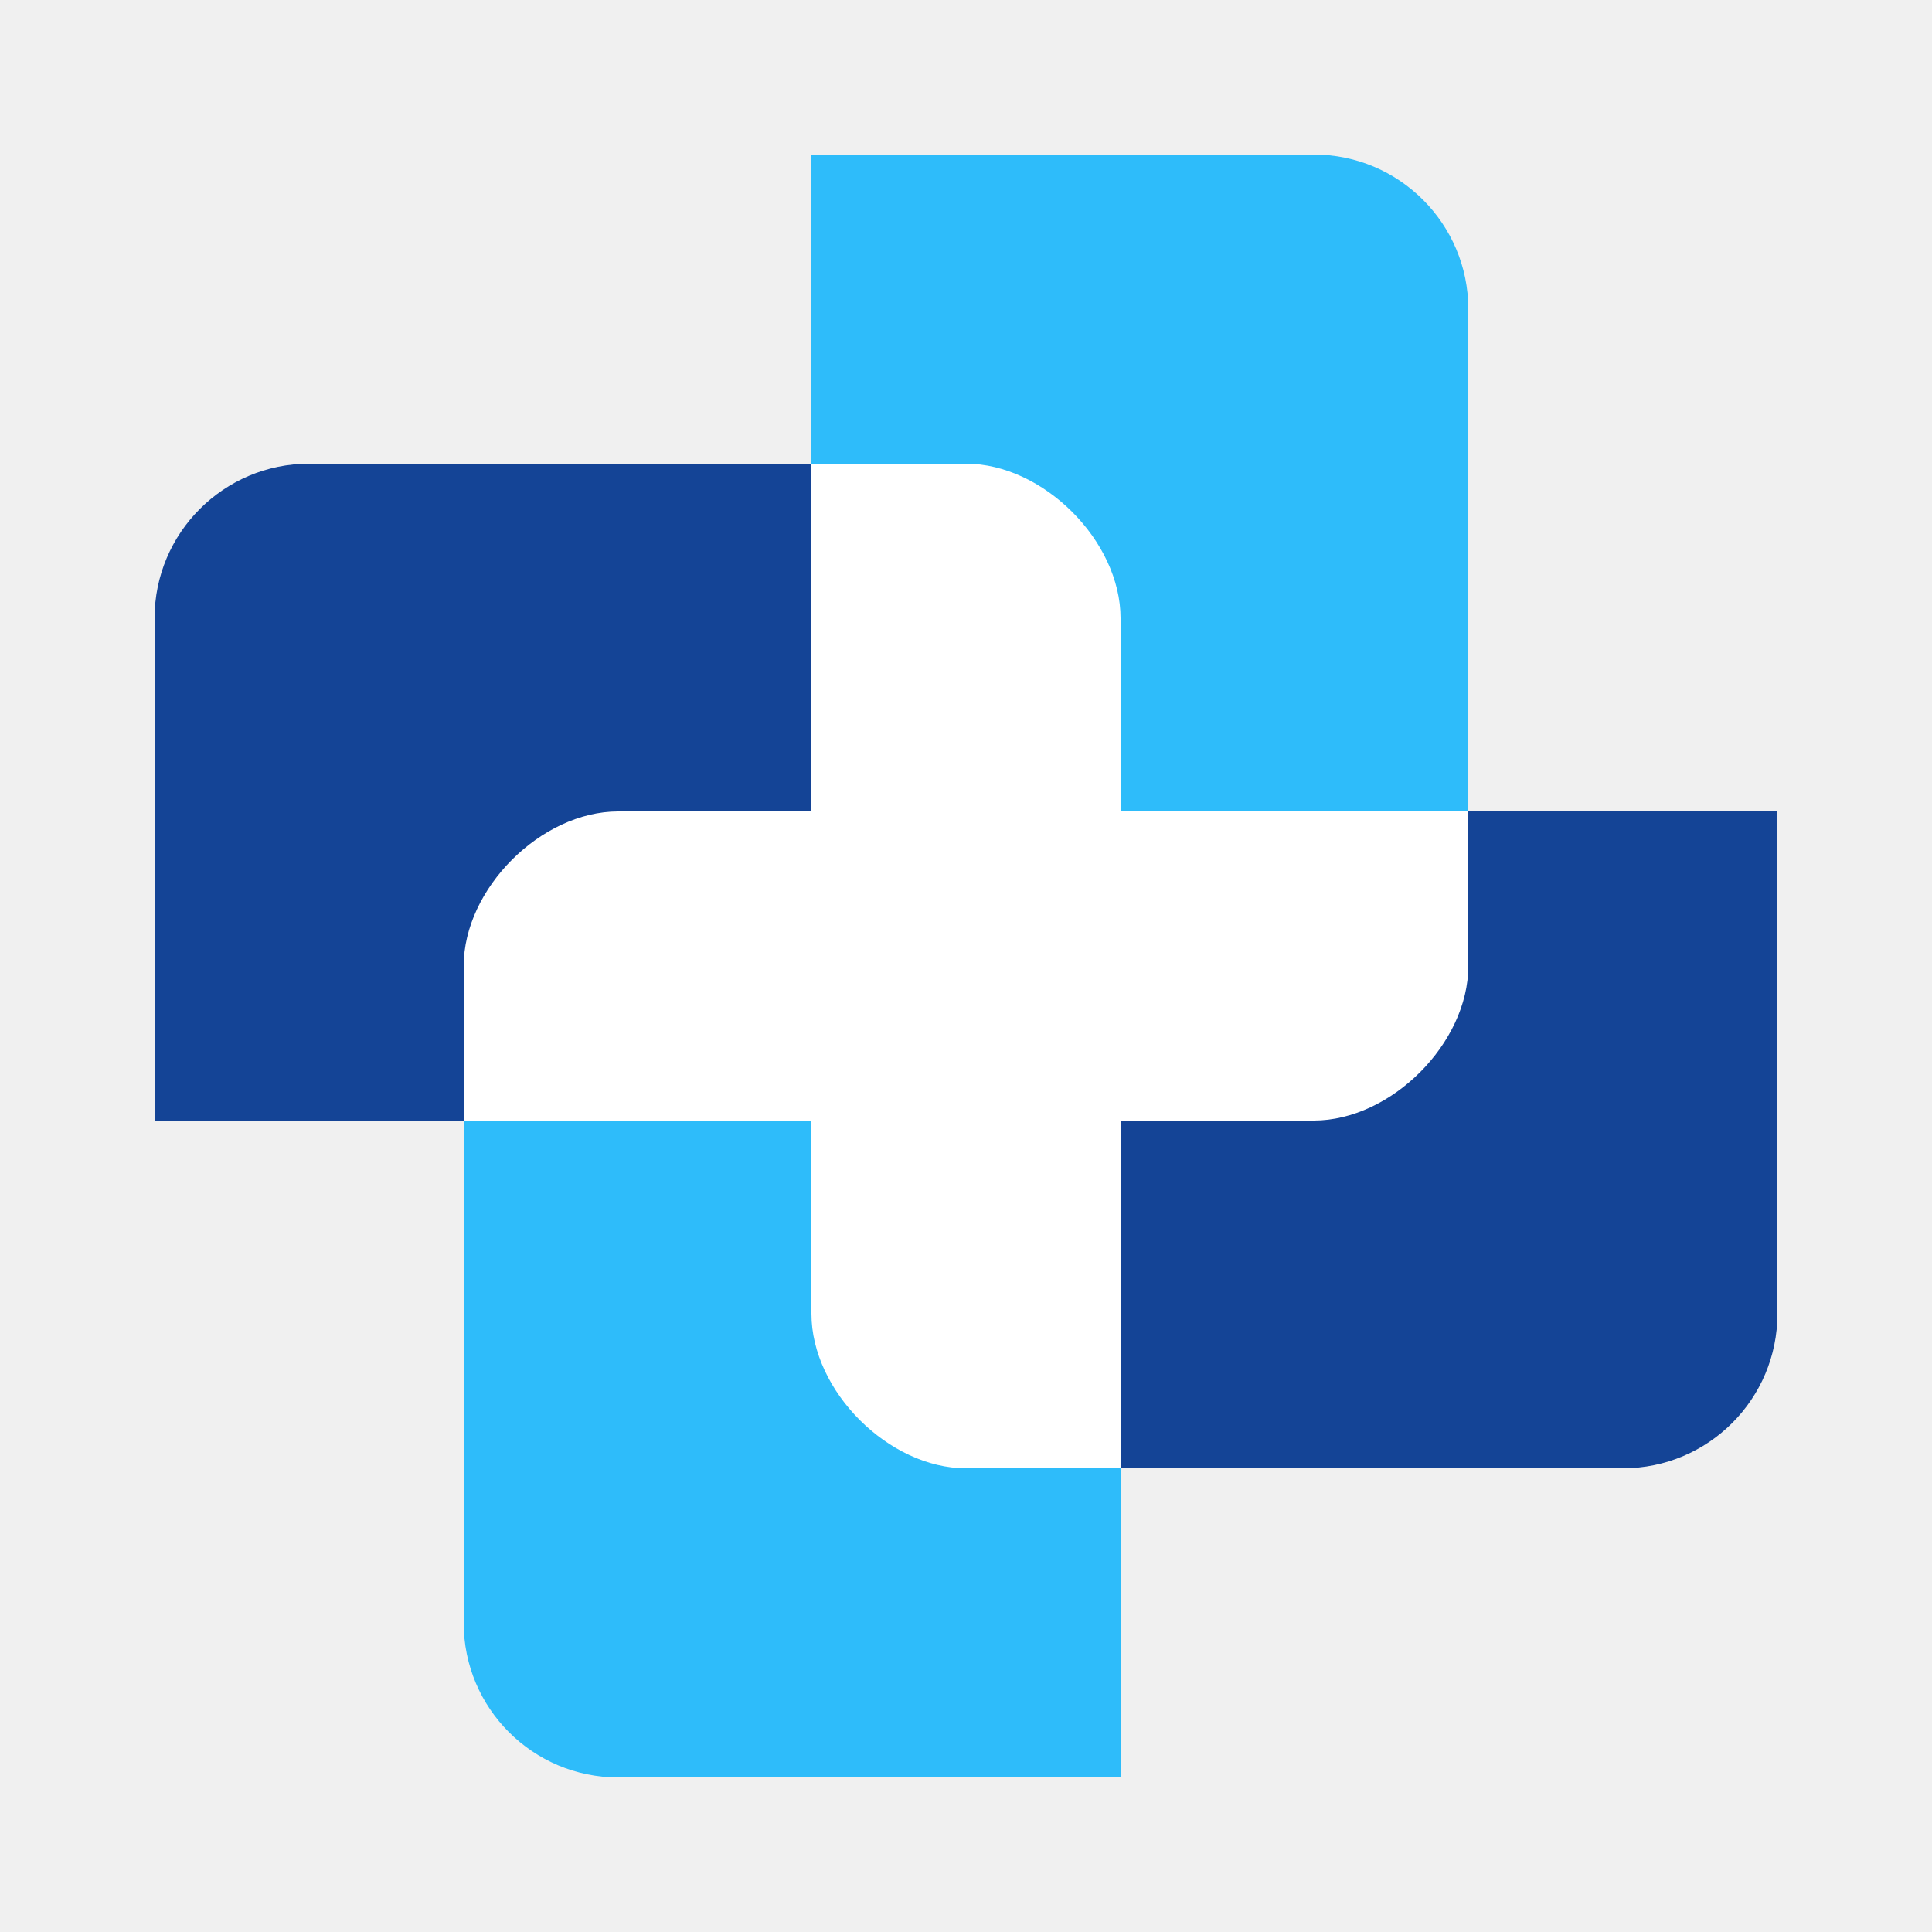
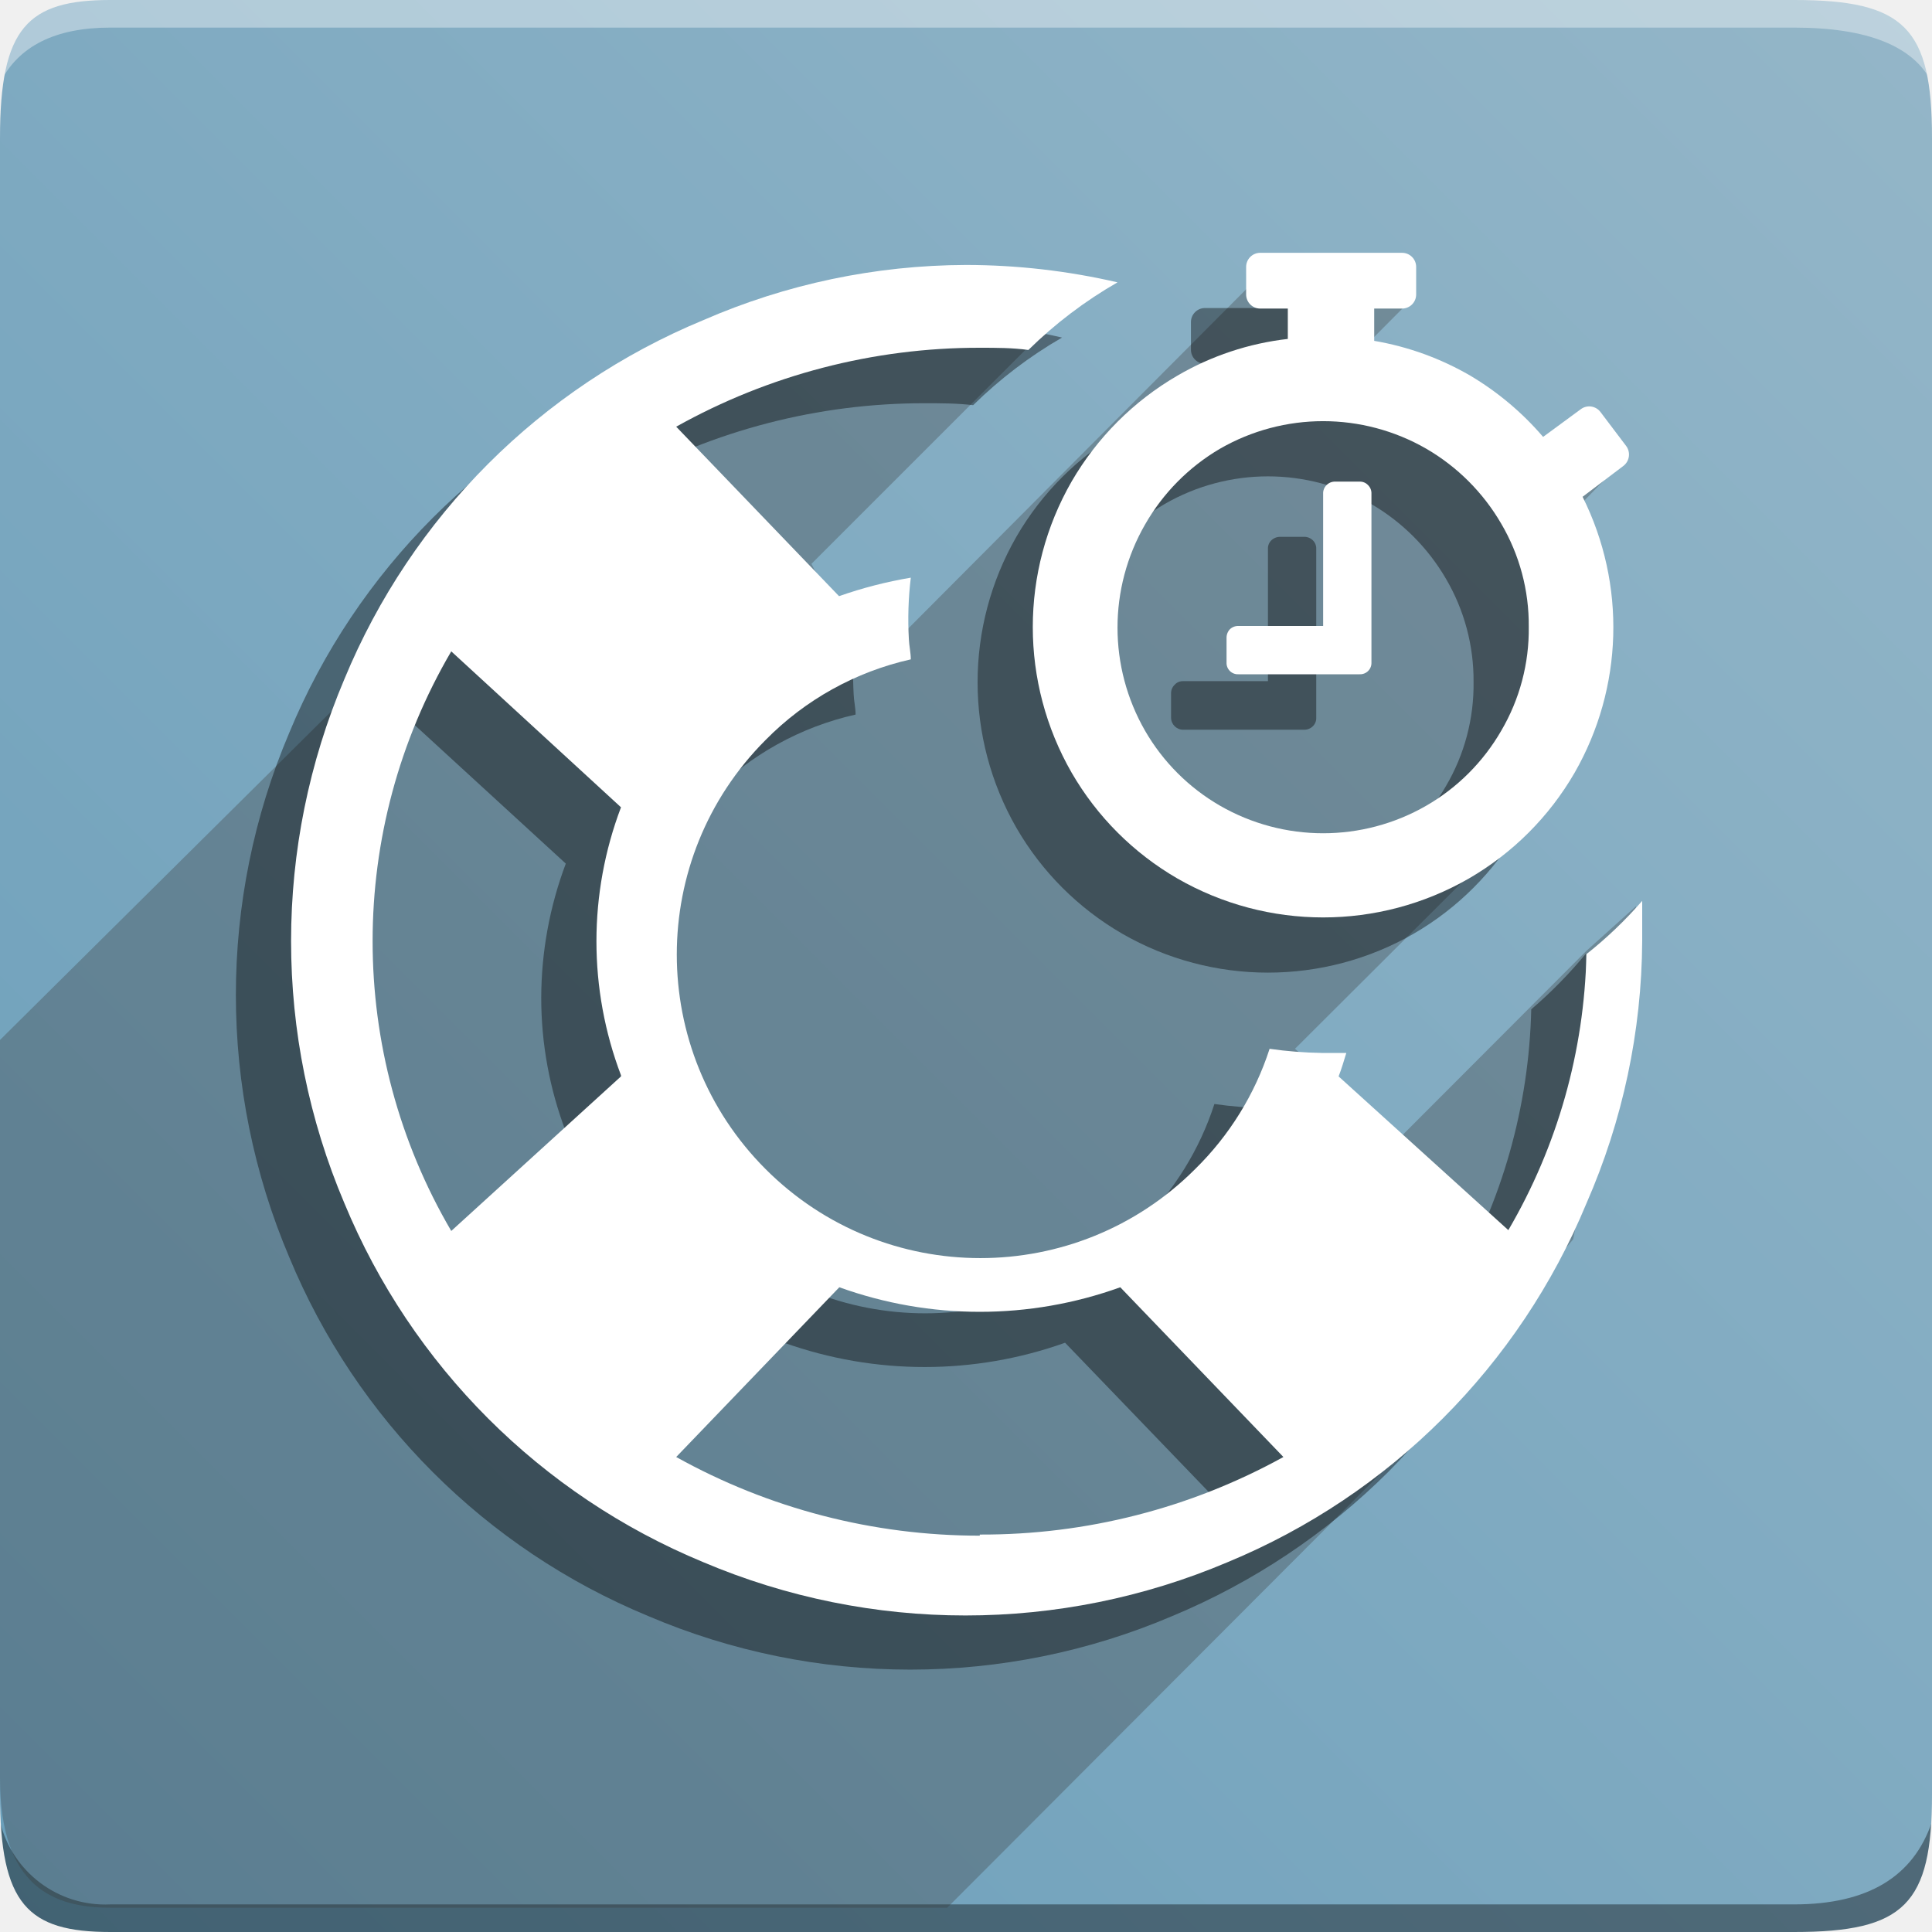
- <svg xmlns="http://www.w3.org/2000/svg" width="50" height="50" viewBox="0 0 50 50">
-   <path d="M29 21v-9h-8v9h-9v8h9v9h8v-9h9v-8h-9Z" fill="#fff" />
-   <path fill-rule="evenodd" clip-rule="evenodd" d="M12 29H4V16a4 4 0 0 1 4-4h13v17h-9Zm0 0v-4c0-2 2-4 4-4h5v8h-9Zm26-8h8v13a4 4 0 0 1-4 4H29V21h9Zm0 0v4c0 2-2 4-4 4h-5v-8h9Z" fill="#144496" />
-   <path fill-rule="evenodd" clip-rule="evenodd" d="M21 12V4h13a4 4 0 0 1 4 4v13H21v-9Zm0 0h4c2 0 4 2 4 4v5h-8v-9Zm8 26v8H16a4 4 0 0 1-4-4V29h17v9Zm0 0h-4c-2 0-4-2-4-4v-5h8v9Z" fill="#2EBCFA" />
+ <svg xmlns="http://www.w3.org/2000/svg" id="Layer_1" data-name="Layer 1" viewBox="0 0 70 70">
+   <defs>
+     <mask id="mask" x="0" y="0" width="70" height="70" maskUnits="userSpaceOnUse">
+       <g id="icon-b">
+         <path id="icon-a" d="M4,0H65c4,0,5,1,5,5V65c0,4-1,5-5,5H4c-3,0-4-1-4-5V5C0,1,1,0,4,0Z" fill="#fff" fill-rule="evenodd" />
+       </g>
+     </mask>
+     <linearGradient id="linear-gradient" x1="-1704.64" y1="568.8" x2="-1705.64" y2="567.8" gradientTransform="matrix(70, 0, 0, -70, 119394.99, 39816)" gradientUnits="userSpaceOnUse">
+       <stop offset="0" stop-color="#94b6c8" />
+       <stop offset="1" stop-color="#6a9eba" />
+     </linearGradient>
+   </defs>
+   <g mask="url(#mask)">
+     <g>
+       <path d="M0,0H70V70H0Z" fill-rule="evenodd" fill="url(#linear-gradient)" />
+       <path d="M4,1H65c2.67,0,4.33.67,5,2V0H0V3C.67,1.67,2,1,4,1Z" fill="#fff" fill-opacity="0.38" fill-rule="evenodd" />
+       <path d="M4,69H65c2.67,0,4.33-1,5-3v4H0V66A3.92,3.92,0,0,0,4,69Z" fill-opacity="0.38" fill-rule="evenodd" />
+       <path d="M4,69.12c-2,0-4-.7-4-4.69V37.68L13.5,24.29,26.78,11.5l10.48,1.07L29.4,20.43l.75,1.46,2.59,1.05L45.63,10l5.47.89-1.79,1.8a8.27,8.27,0,0,1,7.14,4.93c.1.19,2.29-.83,2.29-.83-.37.34-1.35,1.36-1.35,1.36L54.17,30.77,46.92,38l3.75,3.27,6.81-6.82,1.8-1.62L57,44.9l-7,8.51L34.32,69.12Z" fill="#393939" fill-rule="evenodd" opacity="0.32" style="isolation: isolate" />
+       <g>
+         <g opacity="0.4">
+           <path d="M47.69,19.89V26a.41.41,0,0,1-.12.31.44.44,0,0,1-.32.13H42.87a.44.44,0,0,1-.44-.44v-.88a.42.42,0,0,1,.13-.31.39.39,0,0,1,.31-.13h3.07V19.89a.41.41,0,0,1,.12-.31.46.46,0,0,1,.32-.13h.87a.44.44,0,0,1,.32.13A.41.41,0,0,1,47.69,19.89Zm5.7,4.82a7.28,7.28,0,0,0-1-3.74,7.49,7.49,0,0,0-2.71-2.71,7.49,7.49,0,0,0-7.48,0A7.49,7.49,0,0,0,39.49,21a7.49,7.49,0,0,0,0,7.48,7.41,7.41,0,0,0,2.71,2.71,7.49,7.49,0,0,0,7.48,0,7.41,7.41,0,0,0,2.71-2.71A7.25,7.25,0,0,0,53.39,24.71Zm.52-6.87,1.36-1a.51.51,0,0,1,.72.1l.93,1.23a.52.52,0,0,1-.1.72L55.34,20a10.59,10.59,0,0,1-.29,10,10.5,10.5,0,0,1-3.83,3.83,10.59,10.59,0,0,1-10.56,0A10.5,10.5,0,0,1,36.83,30a10.59,10.59,0,0,1,0-10.56,10.47,10.47,0,0,1,3.83-3.82,10,10,0,0,1,4-1.34v-1.1h-1a.51.51,0,0,1-.51-.51v-1a.51.51,0,0,1,.51-.51h5.13a.51.51,0,0,1,.51.51v1a.51.51,0,0,1-.51.51h-1v1.17a10.57,10.57,0,0,1,6.17,3.5Z" fill-rule="evenodd" />
+           <path d="M55.48,36.57a20.78,20.78,0,0,1-2.83,10L46.5,41c.1-.28.19-.56.28-.85-.3,0-.59,0-.89,0A14.93,14.93,0,0,1,44,40a10.73,10.73,0,0,1-2.7,4.36,11,11,0,0,1-15.56,0,11,11,0,0,1,0-15.55A10.65,10.65,0,0,1,31,25.89c0-.24-.06-.48-.07-.73A12.67,12.67,0,0,1,31,22.93a14.86,14.86,0,0,0-2.6.68L22.5,17.46a22.58,22.58,0,0,1,11-2.85c.59,0,1.17,0,1.76.07a16,16,0,0,1,3.22-2.45A24.36,24.36,0,0,0,33,11.61a24,24,0,0,0-9.52,1.94,24,24,0,0,0-13,13,24.3,24.3,0,0,0,0,19,24,24,0,0,0,13,13,24.19,24.19,0,0,0,19,0,24.37,24.37,0,0,0,7.82-5.22,24.67,24.67,0,0,0,5.23-7.82,24,24,0,0,0,1.94-9.51c0-.49,0-1,0-1.46A16.26,16.26,0,0,1,55.48,36.57ZM20.5,41l-6.15,5.65a20.77,20.77,0,0,1,0-21l6.15,5.64a13.88,13.88,0,0,0-.89,4.86A13.62,13.62,0,0,0,20.5,41Zm13,16.65a22.59,22.59,0,0,1-11-2.86l5.91-6.14a15.16,15.16,0,0,0,10.18,0l5.91,6.14A22.51,22.51,0,0,1,33.5,57.61Z" fill-rule="evenodd" />
+         </g>
+         <g>
+           <path d="M49.69,17.89V24a.41.41,0,0,1-.43.43H44.87a.41.41,0,0,1-.43-.43v-.88a.45.45,0,0,1,.12-.32.43.43,0,0,1,.31-.12h3.07V17.89a.41.41,0,0,1,.12-.31.42.42,0,0,1,.32-.13h.88a.4.4,0,0,1,.31.13A.41.41,0,0,1,49.69,17.89Zm5.7,4.82a7.25,7.25,0,0,0-1-3.74,7.49,7.49,0,0,0-2.71-2.71,7.49,7.49,0,0,0-7.48,0A7.49,7.49,0,0,0,41.49,19a7.49,7.49,0,0,0,0,7.48,7.41,7.41,0,0,0,2.71,2.71,7.49,7.49,0,0,0,7.48,0,7.41,7.41,0,0,0,2.71-2.71A7.25,7.25,0,0,0,55.39,22.71Zm.52-6.88,1.36-1a.51.51,0,0,1,.72.1l.93,1.23a.52.52,0,0,1-.1.72L57.34,18a10.59,10.59,0,0,1-.29,10,10.5,10.5,0,0,1-3.83,3.83,10.59,10.59,0,0,1-10.56,0A10.5,10.5,0,0,1,38.83,28a10.59,10.59,0,0,1,0-10.56,10.57,10.57,0,0,1,3.83-3.83,10.23,10.23,0,0,1,4-1.33v-1.1h-1a.51.51,0,0,1-.51-.51v-1a.51.51,0,0,1,.51-.51h5.13a.51.51,0,0,1,.52.51v1a.51.51,0,0,1-.52.51h-1v1.17a10.4,10.4,0,0,1,3.48,1.26A10.6,10.6,0,0,1,55.91,15.83Z" fill="#fff" fill-rule="evenodd" />
+           <path d="M57.48,34.57a20.71,20.71,0,0,1-2.83,10L48.5,39c.11-.28.19-.56.28-.85-.3,0-.59,0-.89,0A14.93,14.93,0,0,1,46,38a10.73,10.73,0,0,1-2.7,4.36,11,11,0,0,1-15.56,0,11,11,0,0,1,0-15.55A10.65,10.65,0,0,1,33,23.89c0-.24-.06-.49-.07-.73A12.67,12.67,0,0,1,33,20.93a15.76,15.76,0,0,0-2.6.67L24.5,15.46a22.48,22.48,0,0,1,11-2.86c.59,0,1.18,0,1.76.08a15.8,15.8,0,0,1,3.23-2.45A24.45,24.45,0,0,0,35,9.6a24,24,0,0,0-9.52,2,24,24,0,0,0-13,13,24.3,24.3,0,0,0,0,19,24,24,0,0,0,13,13,24.33,24.33,0,0,0,19,0,24,24,0,0,0,13-13A24,24,0,0,0,59.5,34.1c0-.48,0-1,0-1.46A15,15,0,0,1,57.48,34.57ZM22.5,39,16.35,44.6a20.77,20.77,0,0,1,0-21l6.15,5.65a13.69,13.69,0,0,0,0,9.71Zm13,16.64a22.58,22.58,0,0,1-11-2.85l5.91-6.15a15,15,0,0,0,10.18,0l5.91,6.15A22.58,22.58,0,0,1,35.5,55.6Z" fill="#fff" fill-rule="evenodd" />
+         </g>
+       </g>
+     </g>
+   </g>
</svg>
